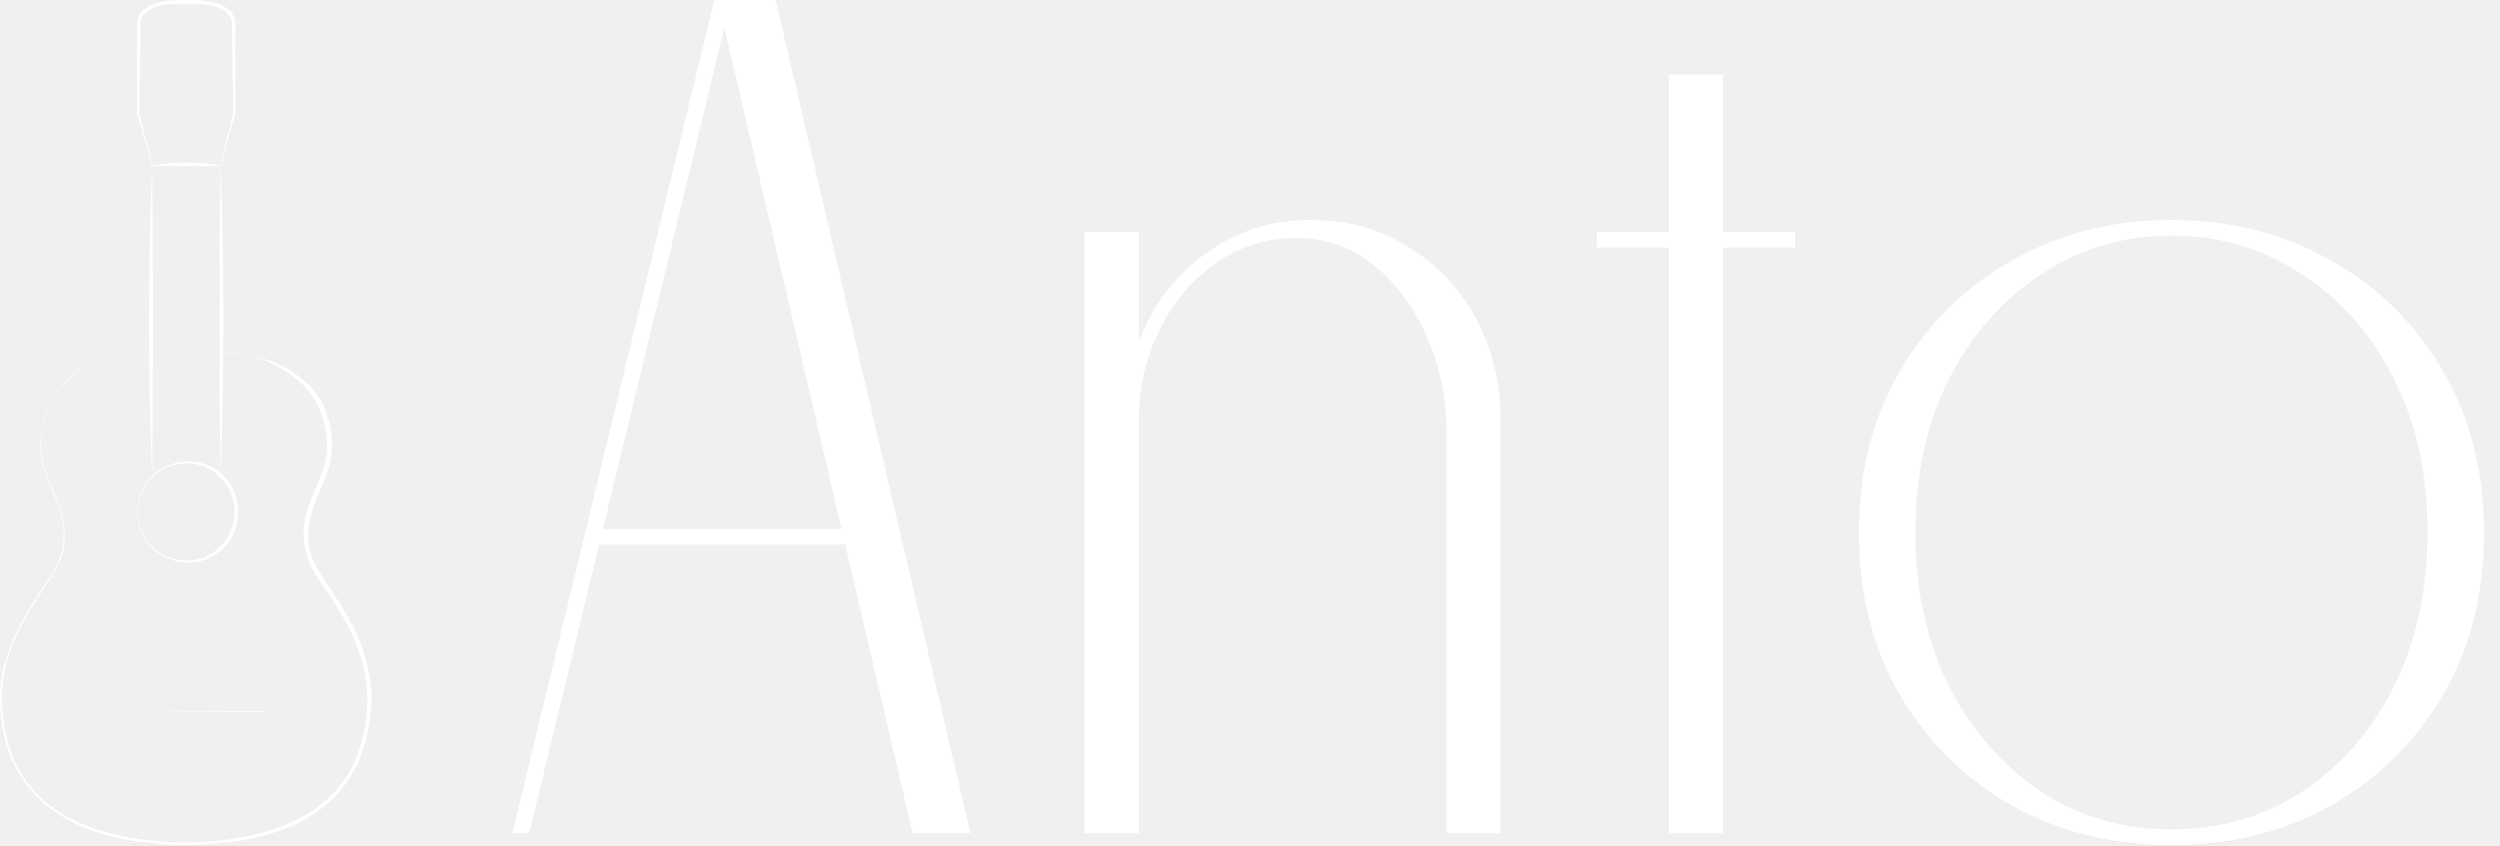
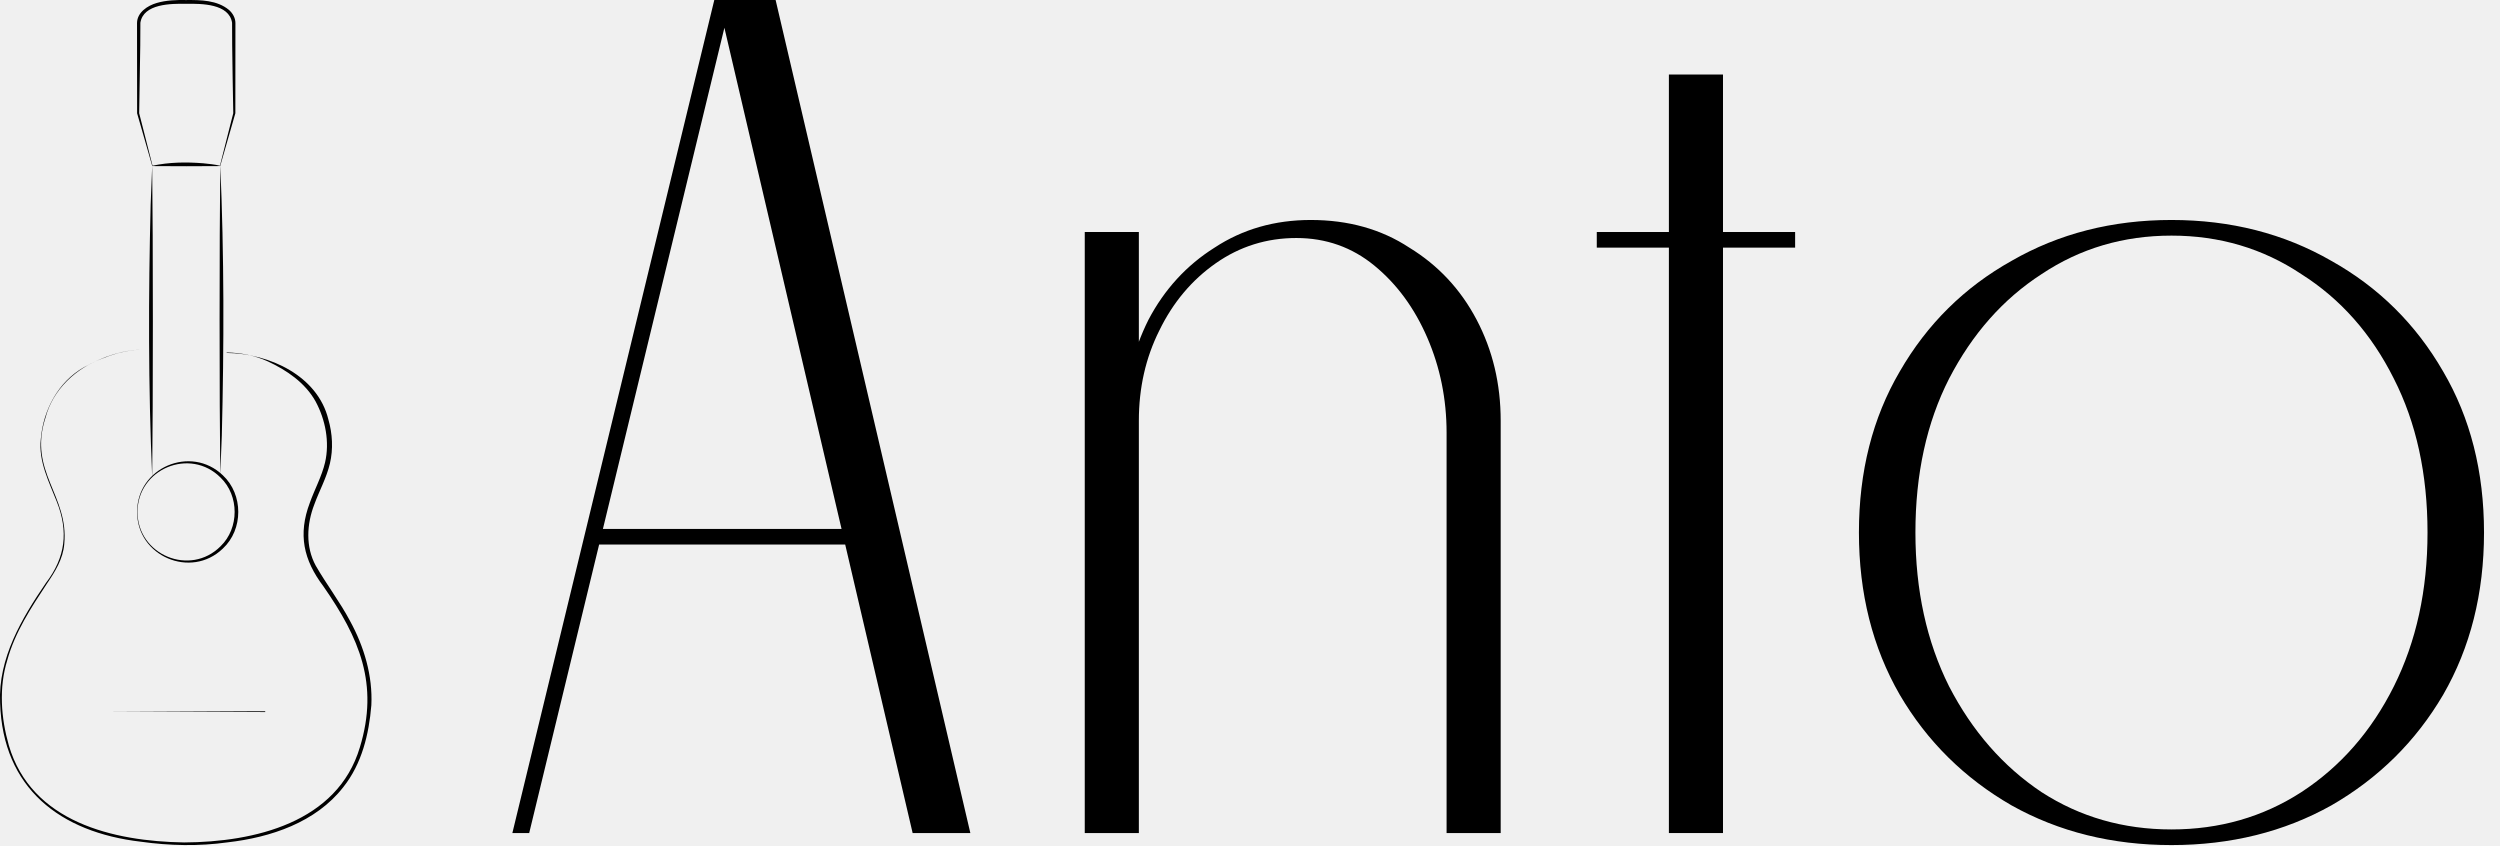
<svg xmlns="http://www.w3.org/2000/svg" width="142" height="48" viewBox="0 0 142 48" fill="none">
-   <path d="M12.87 20.047C15.314 20.075 18.046 21.351 18.651 23.824C18.884 24.632 18.933 25.508 18.738 26.332C18.544 27.151 18.136 27.875 17.854 28.65C17.42 29.768 17.35 31.058 17.933 32.128C18.542 33.188 19.302 34.179 19.881 35.269C20.678 36.725 21.174 38.379 21.093 40.052C20.958 41.707 20.552 43.386 19.499 44.709C17.939 46.713 15.372 47.567 12.932 47.845C11.296 48.074 9.629 48.039 7.995 47.809C3.417 47.275 0.151 44.773 0.007 39.923C-0.112 37.392 1.234 35.127 2.609 33.111C3.72 31.654 3.898 30.197 3.225 28.494C2.78 27.362 2.178 26.2 2.317 24.942C2.451 23.297 3.304 21.692 4.761 20.863C5.829 20.267 7.038 19.821 8.277 19.866C7.452 19.834 6.636 20.035 5.876 20.342C4.323 20.893 3.005 22.117 2.58 23.739C1.59 26.787 3.919 28.123 3.65 30.904C3.581 31.746 3.129 32.472 2.667 33.149C1.768 34.517 0.851 35.905 0.413 37.499C-0.072 39.073 0.057 40.77 0.501 42.335C1.781 46.698 6.429 47.787 10.46 47.851C14.434 47.83 19.166 46.734 20.443 42.44C21.537 38.853 20.411 36.238 18.369 33.303C17.235 31.799 16.92 30.351 17.598 28.558C17.873 27.789 18.277 27.059 18.463 26.27C18.732 25.106 18.486 23.837 17.922 22.795C17.328 21.735 16.288 21.028 15.201 20.522C14.476 20.195 13.663 20.028 12.876 20.022L12.868 20.047H12.87Z" fill="white" />
-   <path d="M7.79 29.077C7.768 26.569 10.838 25.249 12.658 26.997C13.825 28.088 13.827 30.069 12.658 31.158C10.843 32.91 7.766 31.583 7.79 29.077ZM7.811 29.077C7.811 31.523 10.802 32.762 12.528 31.028C13.594 30.002 13.594 28.152 12.528 27.127C10.8 25.394 7.813 26.629 7.811 29.077Z" fill="white" />
-   <path d="M12.49 9.421C12.49 9.421 13.276 6.313 13.25 6.433C13.227 5.527 13.201 3.463 13.188 2.587L13.182 1.306V1.293C13.013 0.205 11.441 0.205 10.578 0.216C9.715 0.203 8.14 0.208 7.974 1.293V1.306L7.967 2.587C7.952 3.453 7.924 5.54 7.905 6.433C7.873 6.298 8.674 9.447 8.668 9.421L8.647 9.428C8.647 9.428 7.788 6.437 7.788 6.435L7.783 1.308C7.79 0.705 8.375 0.323 8.901 0.169C9.441 0.011 10.022 -0.008 10.576 0.002C11.402 -0.004 12.332 0.007 13 0.56C13.214 0.744 13.372 1.019 13.372 1.306L13.368 6.433C13.368 6.437 12.511 9.423 12.509 9.426L12.488 9.419L12.49 9.421Z" fill="white" />
-   <path d="M6.092 40.4L15.064 40.4V40.445L6.092 40.4Z" fill="white" />
-   <path d="M8.644 27.076C8.42 21.968 8.429 16.74 8.557 11.632L8.644 9.426C8.696 13.754 8.696 22.747 8.644 27.076Z" fill="white" />
-   <path d="M8.655 9.413C9.614 9.21 10.573 9.197 11.539 9.274C11.823 9.301 12.225 9.344 12.5 9.413V9.434C11.541 9.445 9.614 9.445 8.655 9.434V9.413Z" fill="white" />
-   <path d="M12.511 9.381C12.735 14.463 12.727 19.663 12.599 24.747L12.511 26.943C12.46 22.636 12.46 13.687 12.511 9.383V9.381Z" fill="white" />
-   <path d="M55.116 47.317H51.838L40.777 0H44.055L55.116 47.317ZM48.629 30.93H33.676L33.881 30.043H48.629V30.93ZM30.058 47.317H29.102L40.572 0H41.528L30.058 47.317Z" fill="white" />
-   <path d="M82.166 47.317V24.58C82.166 22.669 81.802 20.871 81.073 19.186C80.345 17.502 79.344 16.137 78.069 15.09C76.795 14.043 75.315 13.519 73.631 13.519C71.947 13.519 70.422 13.997 69.056 14.953C67.691 15.909 66.621 17.183 65.847 18.777C65.073 20.324 64.687 22.031 64.687 23.898H63.799C63.89 21.804 64.368 19.892 65.233 18.162C66.143 16.432 67.395 15.067 68.988 14.065C70.581 13.018 72.402 12.495 74.45 12.495C76.59 12.495 78.456 13.018 80.049 14.065C81.688 15.067 82.963 16.432 83.873 18.162C84.783 19.892 85.239 21.804 85.239 23.898V47.317H82.166ZM61.614 13.178H64.687V47.317H61.614V13.178Z" fill="white" />
-   <path d="M97.866 47.317H94.793V4.233H97.866V47.317ZM101.963 14.065H90.697V13.178H101.963V14.065Z" fill="white" />
-   <path d="M123.339 48C119.971 48 116.944 47.249 114.258 45.747C111.572 44.199 109.456 42.105 107.908 39.465C106.36 36.779 105.587 33.707 105.587 30.247C105.587 26.788 106.36 23.738 107.908 21.098C109.456 18.413 111.572 16.319 114.258 14.816C116.944 13.269 119.971 12.495 123.339 12.495C126.708 12.495 129.735 13.269 132.42 14.816C135.106 16.319 137.222 18.413 138.77 21.098C140.318 23.738 141.092 26.788 141.092 30.247C141.092 33.707 140.318 36.779 138.77 39.465C137.222 42.105 135.106 44.199 132.42 45.747C129.735 47.249 126.708 48 123.339 48ZM123.339 47.112C126.07 47.112 128.528 46.407 130.713 44.996C132.944 43.539 134.696 41.536 135.971 38.987C137.245 36.438 137.883 33.525 137.883 30.247C137.883 26.925 137.245 24.011 135.971 21.508C134.696 18.959 132.944 16.979 130.713 15.568C128.528 14.111 126.07 13.383 123.339 13.383C120.608 13.383 118.15 14.111 115.965 15.568C113.78 16.979 112.028 18.959 110.708 21.508C109.433 24.011 108.796 26.925 108.796 30.247C108.796 33.525 109.433 36.438 110.708 38.987C112.028 41.536 113.78 43.539 115.965 44.996C118.15 46.407 120.608 47.112 123.339 47.112Z" fill="white" />
+   <path d="M12.87 20.047C15.314 20.075 18.046 21.351 18.651 23.824C18.884 24.632 18.933 25.508 18.738 26.332C18.544 27.151 18.136 27.875 17.854 28.65C17.42 29.768 17.35 31.058 17.933 32.128C18.542 33.188 19.302 34.179 19.881 35.269C20.678 36.725 21.174 38.379 21.093 40.052C20.958 41.707 20.552 43.386 19.499 44.709C17.939 46.713 15.372 47.567 12.932 47.845C11.296 48.074 9.629 48.039 7.995 47.809C3.417 47.275 0.151 44.773 0.007 39.923C-0.112 37.392 1.234 35.127 2.609 33.111C3.72 31.654 3.898 30.197 3.225 28.494C2.78 27.362 2.178 26.2 2.317 24.942C2.451 23.297 3.304 21.692 4.761 20.863C5.829 20.267 7.038 19.821 8.277 19.866C7.452 19.834 6.636 20.035 5.876 20.342C4.323 20.893 3.005 22.117 2.58 23.739C1.59 26.787 3.919 28.123 3.65 30.904C3.581 31.746 3.129 32.472 2.667 33.149C1.768 34.517 0.851 35.905 0.413 37.499C-0.072 39.073 0.057 40.77 0.501 42.335C1.781 46.698 6.429 47.787 10.46 47.851C14.434 47.83 19.166 46.734 20.443 42.44C21.537 38.853 20.411 36.238 18.369 33.303C17.235 31.799 16.92 30.351 17.598 28.558C17.873 27.789 18.277 27.059 18.463 26.27C18.732 25.106 18.486 23.837 17.922 22.795C17.328 21.735 16.288 21.028 15.201 20.522C14.476 20.195 13.663 20.028 12.876 20.022L12.868 20.047H12.87Z" fill="black" />
+   <path d="M7.79 29.077C7.768 26.569 10.838 25.249 12.658 26.997C13.825 28.088 13.827 30.069 12.658 31.158C10.843 32.91 7.766 31.583 7.79 29.077ZM7.811 29.077C7.811 31.523 10.802 32.762 12.528 31.028C13.594 30.002 13.594 28.152 12.528 27.127C10.8 25.394 7.813 26.629 7.811 29.077Z" fill="black" />
+   <path d="M12.49 9.421C12.49 9.421 13.276 6.313 13.25 6.433C13.227 5.527 13.201 3.463 13.188 2.587L13.182 1.306V1.293C13.013 0.205 11.441 0.205 10.578 0.216C9.715 0.203 8.14 0.208 7.974 1.293V1.306L7.967 2.587C7.952 3.453 7.924 5.54 7.905 6.433C7.873 6.298 8.674 9.447 8.668 9.421L8.647 9.428C8.647 9.428 7.788 6.437 7.788 6.435L7.783 1.308C7.79 0.705 8.375 0.323 8.901 0.169C9.441 0.011 10.022 -0.008 10.576 0.002C11.402 -0.004 12.332 0.007 13 0.56C13.214 0.744 13.372 1.019 13.372 1.306L13.368 6.433C13.368 6.437 12.511 9.423 12.509 9.426L12.488 9.419L12.49 9.421Z" fill="black" />
+   <path d="M6.092 40.4L15.064 40.4V40.445L6.092 40.4Z" fill="black" />
+   <path d="M8.644 27.076C8.42 21.968 8.429 16.74 8.557 11.632L8.644 9.426C8.696 13.754 8.696 22.747 8.644 27.076Z" fill="black" />
+   <path d="M8.655 9.413C9.614 9.21 10.573 9.197 11.539 9.274C11.823 9.301 12.225 9.344 12.5 9.413V9.434C11.541 9.445 9.614 9.445 8.655 9.434V9.413Z" fill="black" />
+   <path d="M12.511 9.381C12.735 14.463 12.727 19.663 12.599 24.747L12.511 26.943C12.46 22.636 12.46 13.687 12.511 9.383V9.381Z" fill="black" />
+   <path d="M55.116 47.317H51.838L40.777 0H44.055L55.116 47.317ZM48.629 30.93H33.676L33.881 30.043H48.629V30.93ZM30.058 47.317H29.102L40.572 0H41.528L30.058 47.317Z" fill="black" />
+   <path d="M82.166 47.317V24.58C82.166 22.669 81.802 20.871 81.073 19.186C80.345 17.502 79.344 16.137 78.069 15.09C76.795 14.043 75.315 13.519 73.631 13.519C71.947 13.519 70.422 13.997 69.056 14.953C67.691 15.909 66.621 17.183 65.847 18.777C65.073 20.324 64.687 22.031 64.687 23.898H63.799C63.89 21.804 64.368 19.892 65.233 18.162C66.143 16.432 67.395 15.067 68.988 14.065C70.581 13.018 72.402 12.495 74.45 12.495C76.59 12.495 78.456 13.018 80.049 14.065C81.688 15.067 82.963 16.432 83.873 18.162C84.783 19.892 85.239 21.804 85.239 23.898V47.317H82.166ZM61.614 13.178H64.687V47.317H61.614V13.178Z" fill="black" />
+   <path d="M97.866 47.317H94.793V4.233H97.866V47.317ZM101.963 14.065H90.697V13.178H101.963V14.065Z" fill="black" />
+   <path d="M123.339 48C119.971 48 116.944 47.249 114.258 45.747C111.572 44.199 109.456 42.105 107.908 39.465C106.36 36.779 105.587 33.707 105.587 30.247C105.587 26.788 106.36 23.738 107.908 21.098C109.456 18.413 111.572 16.319 114.258 14.816C116.944 13.269 119.971 12.495 123.339 12.495C126.708 12.495 129.735 13.269 132.42 14.816C135.106 16.319 137.222 18.413 138.77 21.098C140.318 23.738 141.092 26.788 141.092 30.247C141.092 33.707 140.318 36.779 138.77 39.465C137.222 42.105 135.106 44.199 132.42 45.747C129.735 47.249 126.708 48 123.339 48ZM123.339 47.112C126.07 47.112 128.528 46.407 130.713 44.996C132.944 43.539 134.696 41.536 135.971 38.987C137.245 36.438 137.883 33.525 137.883 30.247C137.883 26.925 137.245 24.011 135.971 21.508C134.696 18.959 132.944 16.979 130.713 15.568C128.528 14.111 126.07 13.383 123.339 13.383C120.608 13.383 118.15 14.111 115.965 15.568C113.78 16.979 112.028 18.959 110.708 21.508C109.433 24.011 108.796 26.925 108.796 30.247C108.796 33.525 109.433 36.438 110.708 38.987C112.028 41.536 113.78 43.539 115.965 44.996C118.15 46.407 120.608 47.112 123.339 47.112Z" fill="black" />
</svg>
